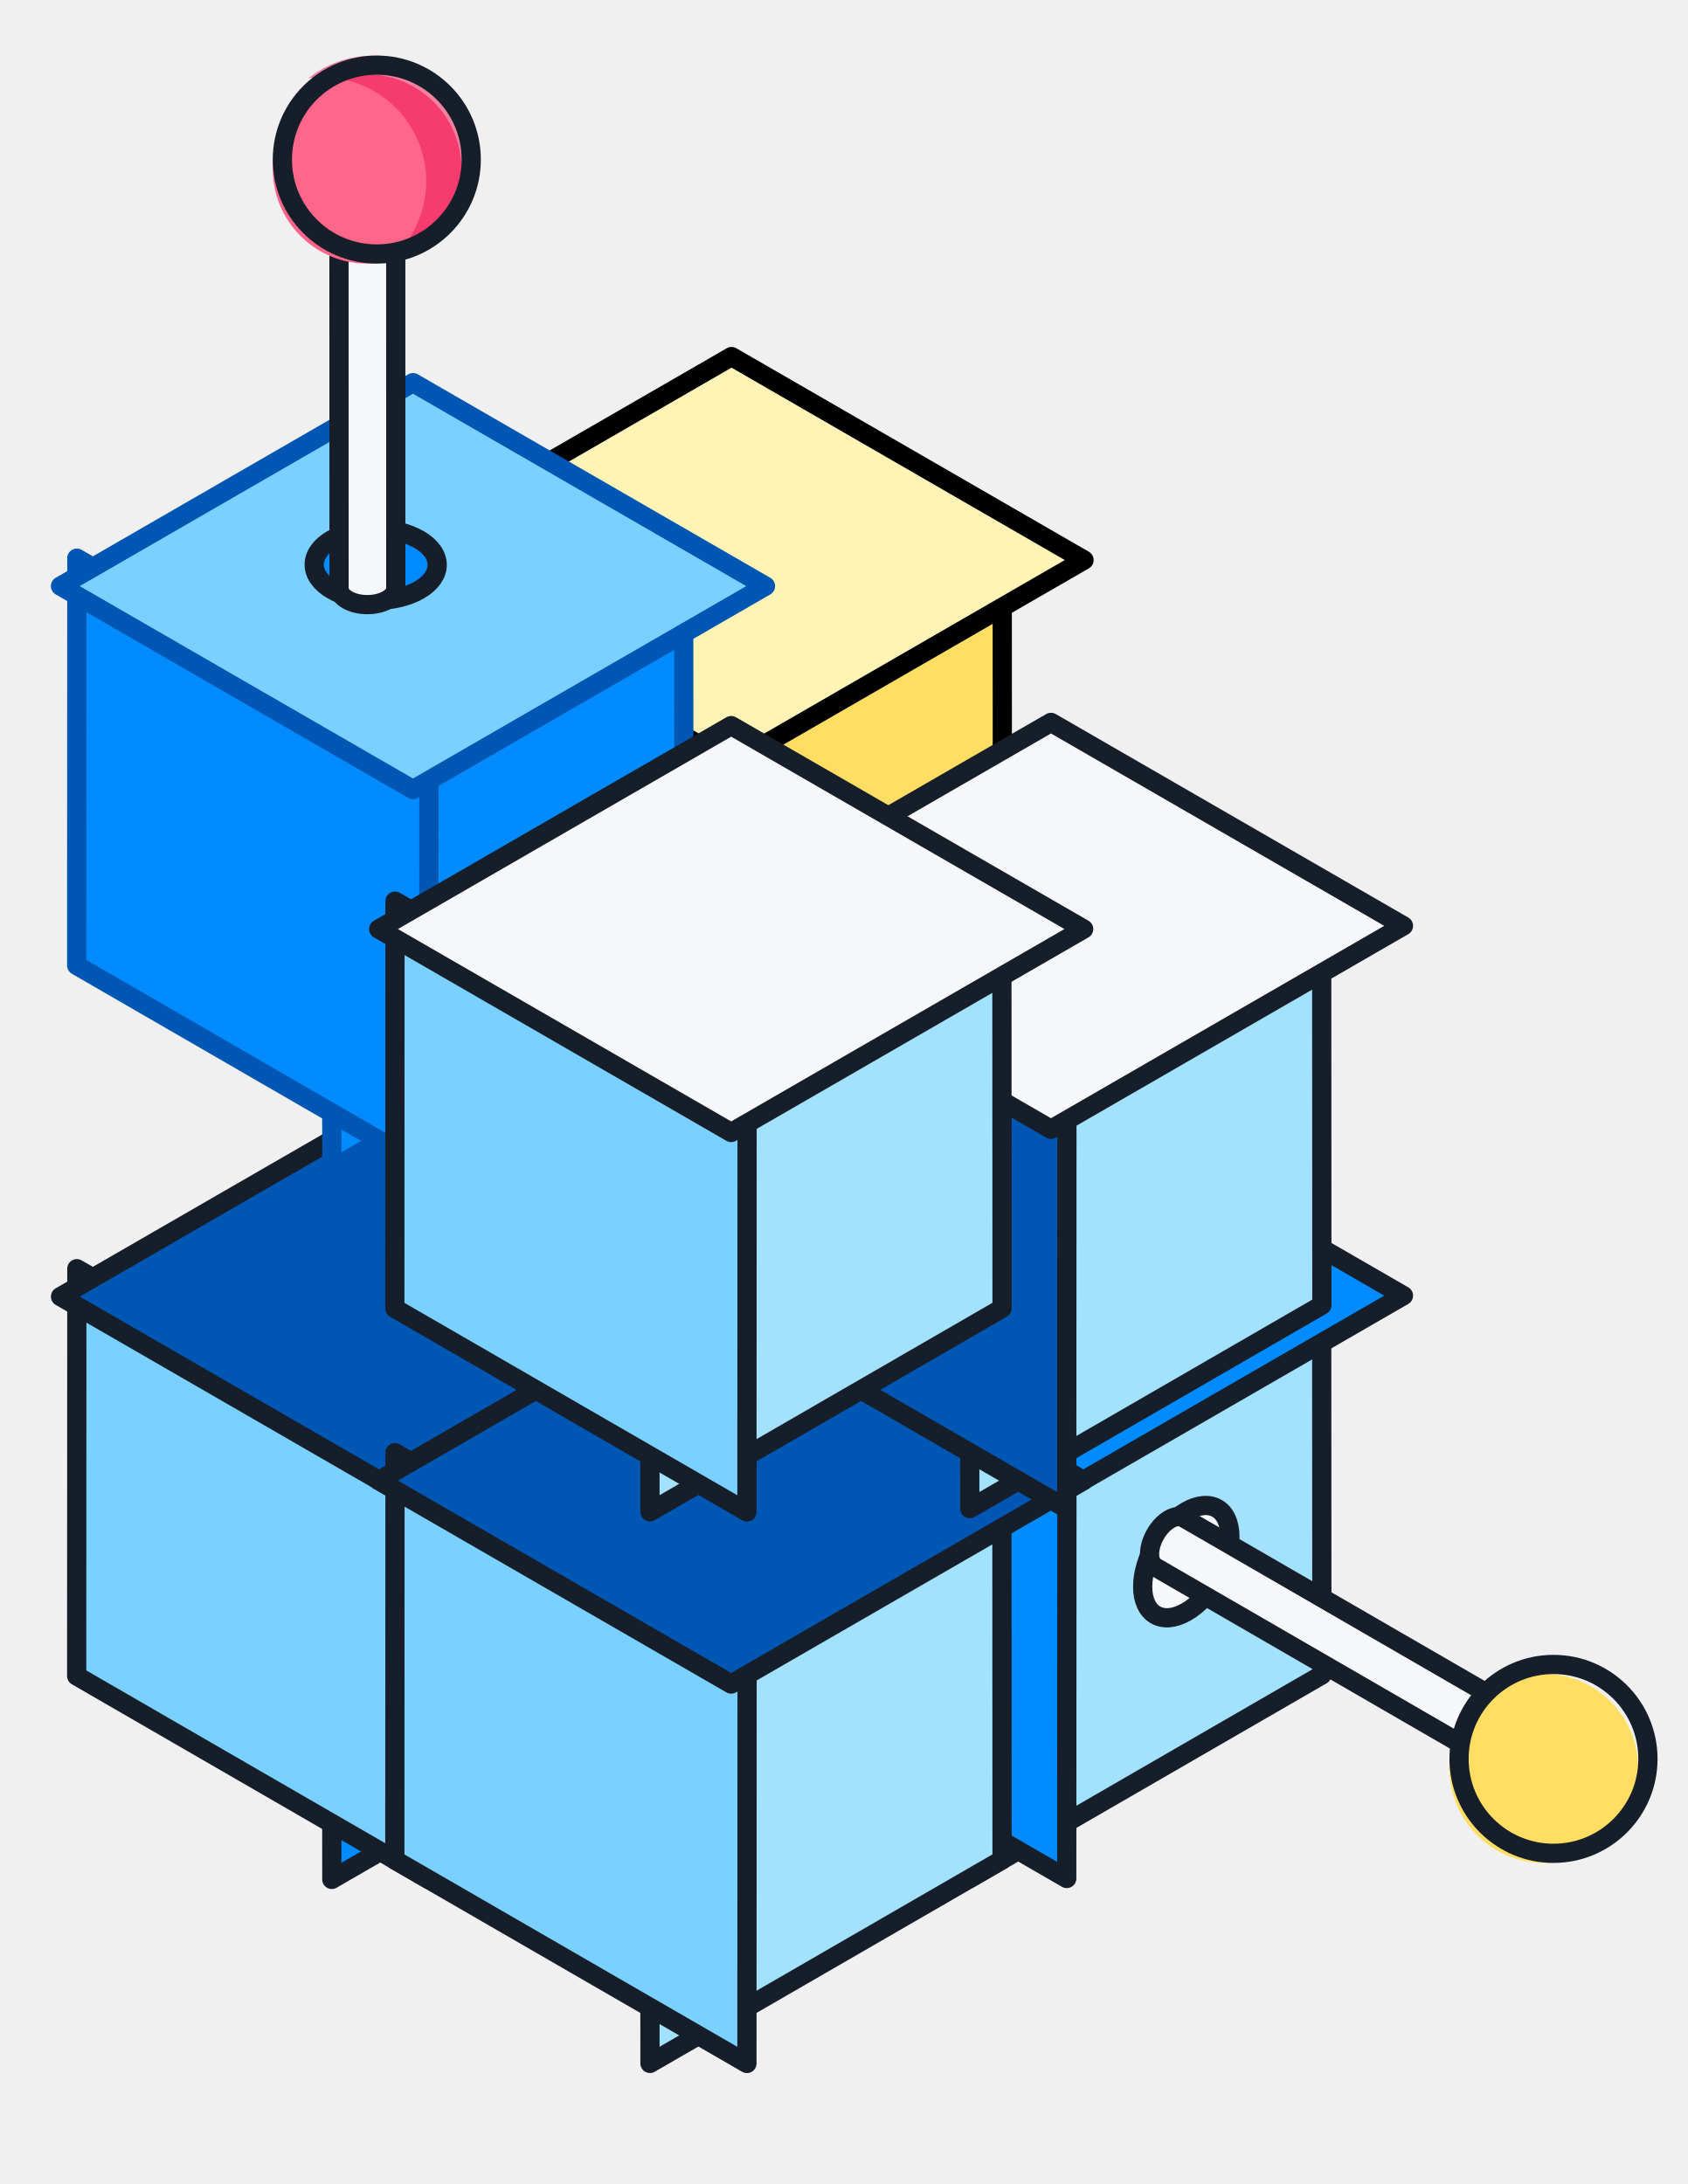
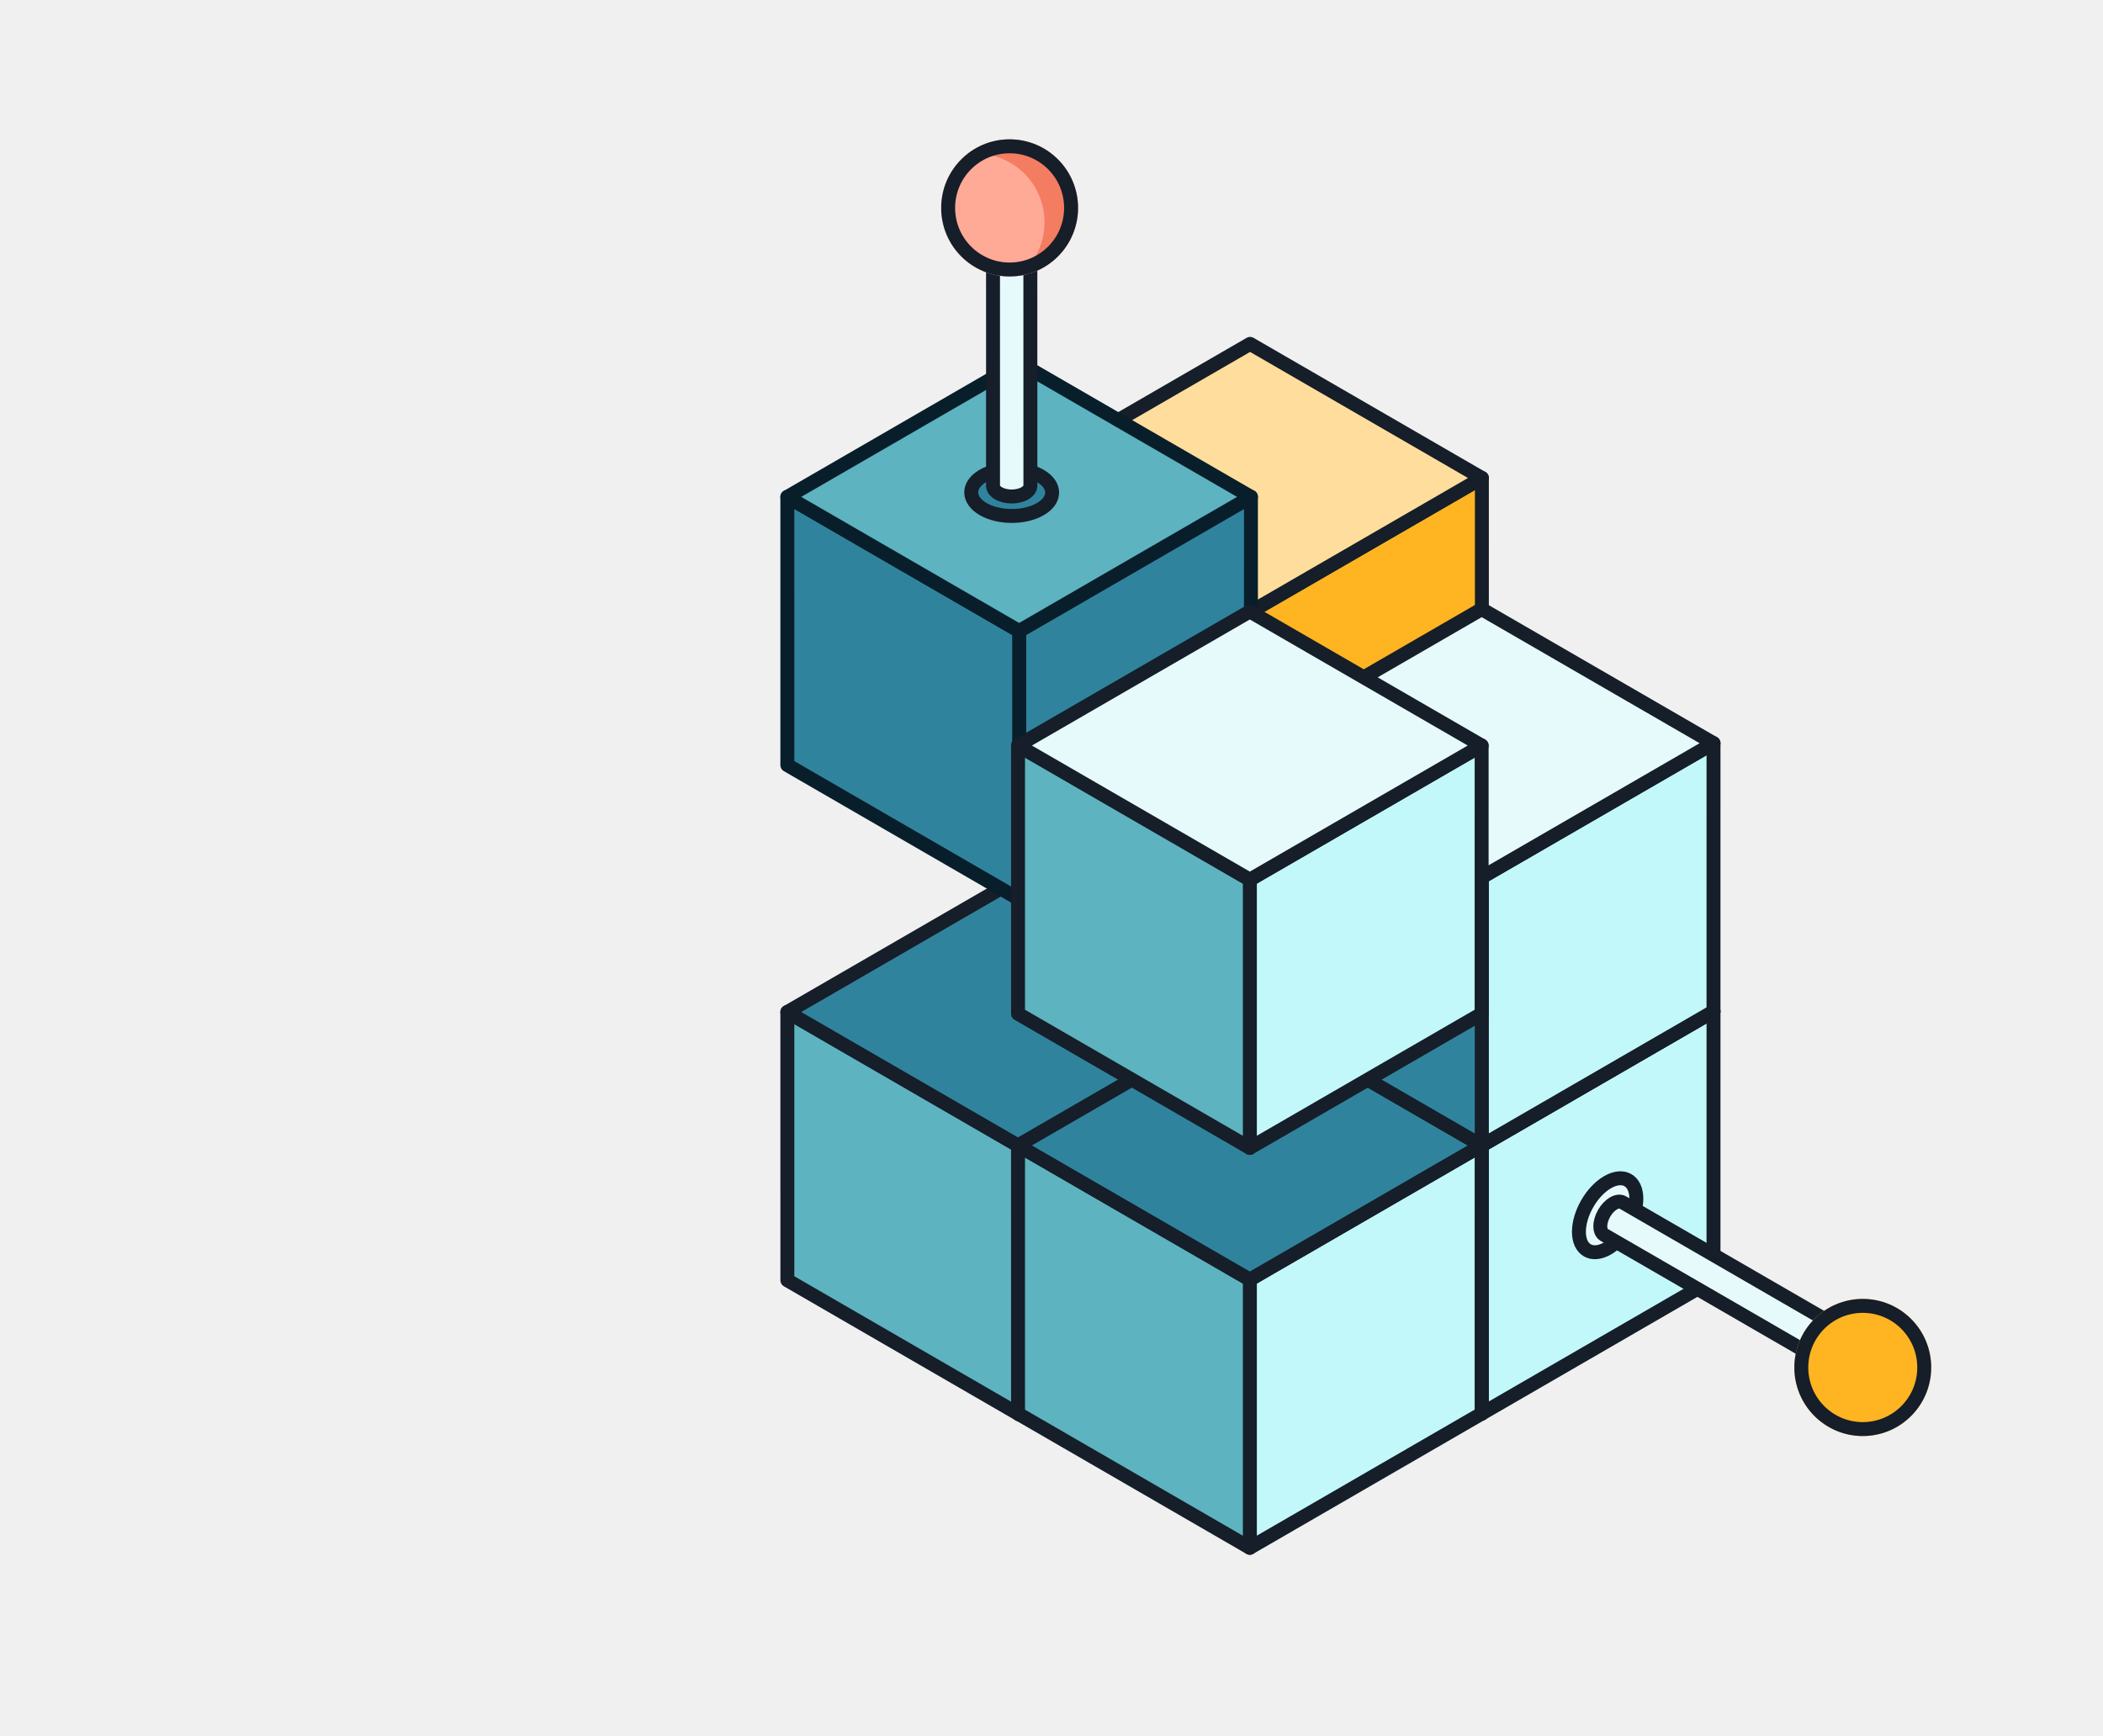
- <svg xmlns="http://www.w3.org/2000/svg" width="68" height="88" viewBox="0 0 68 88" fill="none">
-   <g clip-path="url(#clip0_636_7990)">
-     <path d="M40.437 60.074L26.253 68.273L26.245 51.862L40.43 43.663L40.437 60.074Z" fill="#018BFF" stroke="#151E29" stroke-width="0.774" stroke-linejoin="round" />
-     <path d="M15.974 60.076L30.158 68.275L30.165 51.864L15.981 43.665L15.974 60.076Z" fill="#018BFF" stroke="#151E29" stroke-width="0.774" stroke-linejoin="round" />
-     <path d="M29.524 36.592L43.725 44.79L29.524 52.989L15.323 44.79L29.524 36.592Z" fill="#018BFF" stroke="#151E29" stroke-width="0.774" stroke-linejoin="round" />
-     <path d="M27.553 67.528L13.368 75.727L13.361 59.316L27.546 51.117L27.553 67.528Z" fill="#018BFF" stroke="#151E29" stroke-width="0.774" stroke-linejoin="round" />
-     <path d="M3.089 67.53L17.273 75.729L17.28 59.319L3.096 51.119L3.089 67.53Z" fill="#7AD1FF" stroke="#151E29" stroke-width="0.774" stroke-linejoin="round" />
-     <path d="M16.639 44.046L30.84 52.244L16.639 60.442L2.438 52.244L16.639 44.046Z" fill="#0056B3" stroke="#151E29" stroke-width="0.774" stroke-linejoin="round" />
-     <path d="M53.256 67.488L39.071 75.687L39.064 59.277L53.248 51.078L53.256 67.488Z" fill="#A3E2FF" stroke="#151E29" stroke-width="0.774" stroke-linejoin="round" />
-     <path d="M28.792 67.491L42.977 75.69L42.984 59.279L28.799 51.08L28.792 67.491Z" fill="#018BFF" stroke="#151E29" stroke-width="0.774" stroke-linejoin="round" />
-     <path d="M42.342 44.007L56.543 52.205L42.342 60.403L28.142 52.205L42.342 44.007Z" fill="#018BFF" stroke="#151E29" stroke-width="0.774" stroke-linejoin="round" />
-     <path d="M40.371 74.942L26.186 83.141L26.179 66.73L40.364 58.531L40.371 74.942Z" fill="#A3E2FF" stroke="#151E29" stroke-width="0.774" stroke-linejoin="round" />
-     <path d="M15.907 74.944L30.092 83.143L30.099 66.733L15.914 58.533L15.907 74.944Z" fill="#7AD1FF" stroke="#151E29" stroke-width="0.774" stroke-linejoin="round" />
-     <path d="M29.458 51.46L43.659 59.658L29.458 67.856L15.257 59.658L29.458 51.46Z" fill="#0056B3" stroke="#151E29" stroke-width="0.774" stroke-linejoin="round" />
-     <path d="M40.385 37.849L26.201 46.048L26.194 29.637L40.378 21.438L40.385 37.849Z" fill="#FFDE63" stroke="black" stroke-width="0.774" stroke-linejoin="round" />
-     <path d="M15.921 37.851L30.106 46.05L30.113 29.64L15.929 21.441L15.921 37.851Z" fill="#7AD1FF" stroke="#151E29" stroke-width="0.774" stroke-linejoin="round" />
-     <path d="M29.472 14.367L43.673 22.566L29.472 30.764L15.271 22.566L29.472 14.367Z" fill="#FFF4B5" stroke="black" stroke-width="0.774" stroke-linejoin="round" />
-     <path d="M27.553 38.899L13.368 47.098L13.361 30.687L27.546 22.488L27.553 38.899Z" fill="#018BFF" stroke="#0056B3" stroke-width="0.774" stroke-linejoin="round" />
-     <path d="M3.089 38.901L17.273 47.1L17.28 30.69L3.096 22.49L3.089 38.901Z" fill="#018BFF" stroke="#0056B3" stroke-width="0.774" stroke-linejoin="round" />
-     <path d="M16.639 15.418L30.84 23.616L16.639 31.814L2.438 23.616L16.639 15.418Z" fill="#7AD1FF" stroke="#0056B3" stroke-width="0.774" stroke-linejoin="round" />
-     <path d="M53.256 52.589L39.071 60.788L39.064 44.377L53.248 36.178L53.256 52.589Z" fill="#A3E2FF" stroke="#151E29" stroke-width="0.774" stroke-linejoin="round" />
-     <path d="M28.792 52.591L42.977 60.79L42.984 44.38L28.799 36.18L28.792 52.591Z" fill="#0056B3" stroke="#151E29" stroke-width="0.774" stroke-linejoin="round" />
-     <path d="M42.342 29.107L56.543 37.305L42.342 45.503L28.142 37.305L42.342 29.107Z" fill="#F5F7FA" stroke="#151E29" stroke-width="0.774" stroke-linejoin="round" />
-     <path d="M40.371 52.717L26.186 60.916L26.179 44.506L40.364 36.307L40.371 52.717Z" fill="#A3E2FF" stroke="#151E29" stroke-width="0.774" stroke-linejoin="round" />
-     <path d="M15.907 52.719L30.092 60.919L30.099 44.508L15.914 36.309L15.907 52.719Z" fill="#7AD1FF" stroke="#151E29" stroke-width="0.774" stroke-linejoin="round" />
-     <path d="M29.458 29.236L43.659 37.434L29.458 45.632L15.257 37.434L29.458 29.236Z" fill="#F5F7FA" stroke="#151E29" stroke-width="0.774" stroke-linejoin="round" />
-     <path d="M16.884 21.74C17.853 22.3 17.858 23.211 16.895 23.77C15.931 24.33 14.358 24.331 13.389 23.77C12.419 23.21 12.414 22.299 13.377 21.739C14.341 21.18 15.913 21.18 16.884 21.74Z" fill="#018BFF" stroke="#151E29" stroke-width="0.774" stroke-linejoin="round" />
-     <path d="M13.657 7.714L13.659 23.701C13.659 23.87 13.77 24.038 13.991 24.167C14.436 24.427 15.16 24.427 15.608 24.167C15.833 24.037 15.946 23.866 15.945 23.695L15.944 7.708C15.944 7.878 15.832 8.05 15.606 8.18C15.158 8.439 14.434 8.439 13.989 8.18C13.768 8.051 13.657 7.883 13.657 7.714Z" fill="#F5F7FA" stroke="#151E29" stroke-width="0.774" stroke-linejoin="round" />
-     <path d="M13.655 7.649C13.654 7.269 14.165 6.961 14.797 6.959C15.429 6.957 15.943 7.263 15.944 7.642C15.945 8.021 15.433 8.33 14.801 8.332C14.169 8.334 13.656 8.028 13.655 7.649Z" fill="#F5F7FA" stroke="#151E29" stroke-width="0.774" stroke-linejoin="round" />
-     <path d="M47.8 64.946C46.831 65.505 46.04 65.054 46.036 63.938C46.033 62.823 46.818 61.46 47.787 60.9C48.756 60.341 49.547 60.792 49.55 61.908C49.554 63.023 48.769 64.385 47.8 64.946Z" fill="#F5F7FA" stroke="#151E29" stroke-width="0.774" />
-     <path d="M61.529 69.168L47.69 61.162C47.544 61.078 47.343 61.09 47.121 61.217C46.674 61.473 46.313 62.1 46.314 62.618C46.314 62.879 46.406 63.062 46.554 63.147L60.393 71.152C60.245 71.067 60.153 70.884 60.152 70.623C60.152 70.105 60.513 69.478 60.96 69.222C61.181 69.095 61.382 69.083 61.529 69.168Z" fill="#F5F7FA" stroke="#151E29" stroke-width="0.774" stroke-linejoin="round" />
-     <path d="M61.587 69.199C61.916 69.388 61.928 69.986 61.614 70.535C61.3 71.083 60.779 71.375 60.45 71.186C60.121 70.997 60.109 70.399 60.423 69.85C60.737 69.302 61.258 69.01 61.587 69.199Z" fill="#F5F7FA" stroke="#151E29" stroke-width="0.774" stroke-linejoin="round" />
-     <ellipse cx="14.791" cy="6.811" rx="3.811" ry="3.802" transform="rotate(-90 14.7908 6.81072)" fill="#FF668A" />
-     <path opacity="0.5" fill-rule="evenodd" clip-rule="evenodd" d="M17.172 7.306C17.172 4.991 15.296 3.115 12.981 3.115C12.792 3.115 12.607 3.127 12.425 3.151C13.141 2.582 14.047 2.241 15.033 2.241C17.348 2.241 19.225 4.118 19.225 6.433C19.225 8.56 17.641 10.316 15.589 10.588C16.554 9.82 17.172 8.636 17.172 7.306Z" fill="#ED1252" />
-     <path d="M15.18 2.625C17.281 2.625 18.985 4.328 18.985 6.43C18.985 8.531 17.281 10.234 15.18 10.234C13.079 10.234 11.376 8.531 11.376 6.43C11.376 4.328 13.079 2.625 15.18 2.625Z" stroke="#151E29" stroke-width="0.774" />
-     <ellipse cx="62.198" cy="71.252" rx="3.811" ry="3.802" transform="rotate(-90 62.1977 71.2521)" fill="#FFDE63" />
-     <path d="M62.587 67.066C64.688 67.066 66.392 68.77 66.392 70.871C66.392 72.972 64.688 74.676 62.587 74.676C60.486 74.676 58.782 72.972 58.782 70.871C58.782 68.77 60.486 67.066 62.587 67.066Z" stroke="#151E29" stroke-width="0.774" />
-   </g>
-   <defs>
-     <clipPath id="clip0_636_7990">
-       <rect width="68" height="88" fill="white" />
-     </clipPath>
-   </defs>
+ <svg xmlns="http://www.w3.org/2000/svg" width="166" height="137" viewBox="0 0 166 137" fill="none">
+   <path d="M117.046 90.479L98.748 101.068L98.749 79.892L117.047 69.304L117.046 90.479Z" fill="#30839D" stroke="#151E29" stroke-width="1.1" stroke-linejoin="round" />
+   <path d="M80.453 90.482L98.752 101.071L98.751 79.895L80.453 69.306L80.453 90.482Z" fill="#30839D" stroke="#151E29" stroke-width="1.1" stroke-linejoin="round" />
+   <path d="M98.749 58.72L117.048 69.307L98.749 79.894L80.45 69.307L98.749 58.72Z" fill="#30839D" stroke="#151E29" stroke-width="1.1" stroke-linejoin="round" />
+   <path d="M98.743 101.067L80.445 111.656L80.445 90.48L98.744 79.891L98.743 101.067Z" fill="#30839D" stroke="#151E29" stroke-width="1.1" stroke-linejoin="round" />
+   <path d="M62.15 101.071L80.448 111.659L80.447 90.483L62.149 79.895L62.15 101.071Z" fill="#5DB3BF" stroke="#151E29" stroke-width="1.1" stroke-linejoin="round" />
+   <path d="M80.446 69.308L98.745 79.895L80.446 90.482L62.147 79.895L80.446 69.308Z" fill="#30839D" stroke="#151E29" stroke-width="1.1" stroke-linejoin="round" />
+   <path d="M135.255 101.012L116.957 111.6L116.958 90.424L135.256 79.836L135.255 101.012Z" fill="#C3F8FB" stroke="#151E29" stroke-width="1.1" stroke-linejoin="round" />
+   <path d="M98.663 101.015L116.961 111.604L116.96 90.428L98.662 79.839L98.663 101.015Z" fill="#30839D" stroke="#151E29" stroke-width="1.1" stroke-linejoin="round" />
+   <path d="M116.958 69.253L135.258 79.84L116.958 90.427L98.659 79.84L116.958 69.253Z" fill="#30839D" stroke="#151E29" stroke-width="1.1" stroke-linejoin="round" />
+   <path d="M116.952 111.6L98.654 122.189L98.654 101.013L116.953 90.425L116.952 111.6Z" fill="#C3F8FB" stroke="#151E29" stroke-width="1.1" stroke-linejoin="round" />
+   <path d="M80.359 111.604L98.657 122.193L98.657 101.017L80.358 90.429L80.359 111.604Z" fill="#5DB3BF" stroke="#151E29" stroke-width="1.1" stroke-linejoin="round" />
+   <path d="M98.655 79.841L116.954 90.428L98.655 101.016L80.356 90.428L98.655 79.841Z" fill="#30839D" stroke="#151E29" stroke-width="1.1" stroke-linejoin="round" />
+   <path d="M116.972 58.907L98.674 69.496L98.675 48.32L116.973 37.732L116.972 58.907Z" fill="#FFB422" stroke="#151E29" stroke-width="1.1" stroke-linejoin="round" />
+   <path d="M80.379 58.91L98.677 69.499L98.677 48.323L80.378 37.735L80.379 58.91Z" fill="#5DB3BF" stroke="#151E29" stroke-width="1.1" stroke-linejoin="round" />
+   <path d="M98.675 27.148L116.974 37.736L98.675 48.323L80.376 37.736L98.675 27.148Z" fill="#FFDE9D" stroke="#151E29" stroke-width="1.1" stroke-linejoin="round" />
+   <path d="M98.743 60.399L80.445 70.988L80.445 49.812L98.744 39.224L98.743 60.399Z" fill="#30839D" stroke="#081E2B" stroke-width="1.1" stroke-linejoin="round" />
+   <path d="M62.15 60.402L80.448 70.99L80.447 49.815L62.149 39.226L62.15 60.402Z" fill="#30839D" stroke="#081E2B" stroke-width="1.1" stroke-linejoin="round" />
+   <path d="M80.446 28.64L98.745 39.227L80.446 49.814L62.147 39.227L80.446 28.64Z" fill="#5DB3BF" stroke="#081E2B" stroke-width="1.1" stroke-linejoin="round" />
+   <path d="M135.255 79.846L116.957 90.435L116.958 69.259L135.256 58.67L135.255 79.846Z" fill="#C3F8FB" stroke="#151E29" stroke-width="1.1" stroke-linejoin="round" />
+   <path d="M98.663 79.849L116.961 90.438L116.96 69.262L98.662 58.673L98.663 79.849Z" fill="#30839D" stroke="#151E29" stroke-width="1.1" stroke-linejoin="round" />
+   <path d="M116.958 48.087L135.258 58.674L116.958 69.261L98.659 58.674L116.958 48.087Z" fill="#E7FAFB" stroke="#151E29" stroke-width="1.1" stroke-linejoin="round" />
+   <path d="M116.952 80.03L98.654 90.618L98.654 69.442L116.953 58.854L116.952 80.03Z" fill="#C3F8FB" stroke="#151E29" stroke-width="1.1" stroke-linejoin="round" />
+   <path d="M80.359 80.032L98.657 90.621L98.657 69.445L80.358 58.856L80.359 80.032Z" fill="#5DB3BF" stroke="#151E29" stroke-width="1.1" stroke-linejoin="round" />
+   <path d="M98.655 48.27L116.954 58.857L98.655 69.444L80.356 58.857L98.655 48.27Z" fill="#E7FAFB" stroke="#151E29" stroke-width="1.1" stroke-linejoin="round" />
+   <path d="M82.109 37.567C83.358 38.29 83.365 39.467 82.123 40.19C80.881 40.912 78.855 40.913 77.605 40.19C76.356 39.466 76.349 38.289 77.591 37.566C78.832 36.844 80.858 36.844 82.109 37.567Z" fill="#30839D" stroke="#151E29" stroke-width="1.1" stroke-linejoin="round" />
+   <path d="M78.384 17.696L78.386 38.342C78.386 38.56 78.53 38.778 78.815 38.944C79.388 39.279 80.321 39.279 80.898 38.944C81.189 38.776 81.334 38.554 81.334 38.334L81.331 17.688C81.331 17.908 81.187 18.129 80.896 18.298C80.319 18.633 79.386 18.633 78.812 18.298C78.527 18.131 78.385 17.914 78.384 17.696Z" fill="#E7FAFB" stroke="#151E29" stroke-width="1.1" stroke-linejoin="round" />
+   <path d="M78.382 17.692C78.381 17.202 79.04 16.803 79.854 16.801C80.668 16.799 81.33 17.194 81.331 17.684C81.332 18.173 80.673 18.572 79.859 18.574C79.045 18.577 78.383 18.182 78.382 17.692Z" fill="#E7FAFB" stroke="#151E29" stroke-width="1.1" stroke-linejoin="round" />
+   <path d="M126.906 98.549C125.656 99.272 124.636 98.69 124.632 97.251C124.629 95.812 125.641 94.052 126.891 93.329C128.141 92.606 129.162 93.189 129.165 94.628C129.169 96.067 128.156 97.826 126.906 98.549Z" fill="#E7FAFB" stroke="#151E29" stroke-width="1.1" />
+   <path d="M145.94 105.252L128.097 94.931C127.909 94.822 127.649 94.838 127.363 95.002C126.787 95.333 126.321 96.142 126.321 96.811C126.321 97.147 126.44 97.383 126.631 97.493L144.473 107.814C144.283 107.704 144.164 107.468 144.164 107.132C144.163 106.463 144.629 105.654 145.205 105.323C145.492 105.159 145.751 105.144 145.94 105.252Z" fill="#E7FAFB" stroke="#151E29" stroke-width="1.1" stroke-linejoin="round" />
+   <path d="M145.944 105.252C146.368 105.496 146.383 106.268 145.978 106.976C145.572 107.683 144.9 108.06 144.476 107.816C144.053 107.573 144.037 106.801 144.443 106.093C144.848 105.385 145.52 105.009 145.944 105.252Z" fill="#E7FAFB" stroke="#151E29" stroke-width="1.1" stroke-linejoin="round" />
+   <ellipse cx="79.693" cy="16.413" rx="5.413" ry="5.401" transform="rotate(-90 79.6934 16.413)" fill="#FFAA97" />
+   <path opacity="0.5" fill-rule="evenodd" clip-rule="evenodd" d="M82.45 17.541C82.45 14.551 80.032 12.127 77.049 12.127C76.806 12.127 76.567 12.143 76.332 12.175C77.255 11.439 78.423 11 79.693 11C82.676 11 85.094 13.423 85.094 16.413C85.094 19.159 83.054 21.428 80.409 21.779C81.653 20.787 82.45 19.257 82.45 17.541Z" fill="#E84E2C" />
+   <path d="M79.693 11.55C82.372 11.55 84.545 13.726 84.545 16.413C84.545 19.1 82.372 21.276 79.693 21.276C77.015 21.276 74.842 19.1 74.842 16.413C74.842 13.726 77.015 11.55 79.693 11.55Z" stroke="#151E29" stroke-width="1.1" />
+   <ellipse cx="147.038" cy="107.956" rx="5.413" ry="5.401" transform="rotate(-90 147.038 107.956)" fill="#FFB422" />
+   <path d="M147.038 103.093C149.716 103.093 151.889 105.269 151.889 107.956C151.889 110.643 149.716 112.819 147.038 112.819C144.359 112.819 142.186 110.643 142.186 107.956C142.186 105.269 144.359 103.093 147.038 103.093Z" stroke="#151E29" stroke-width="1.1" />
</svg>
